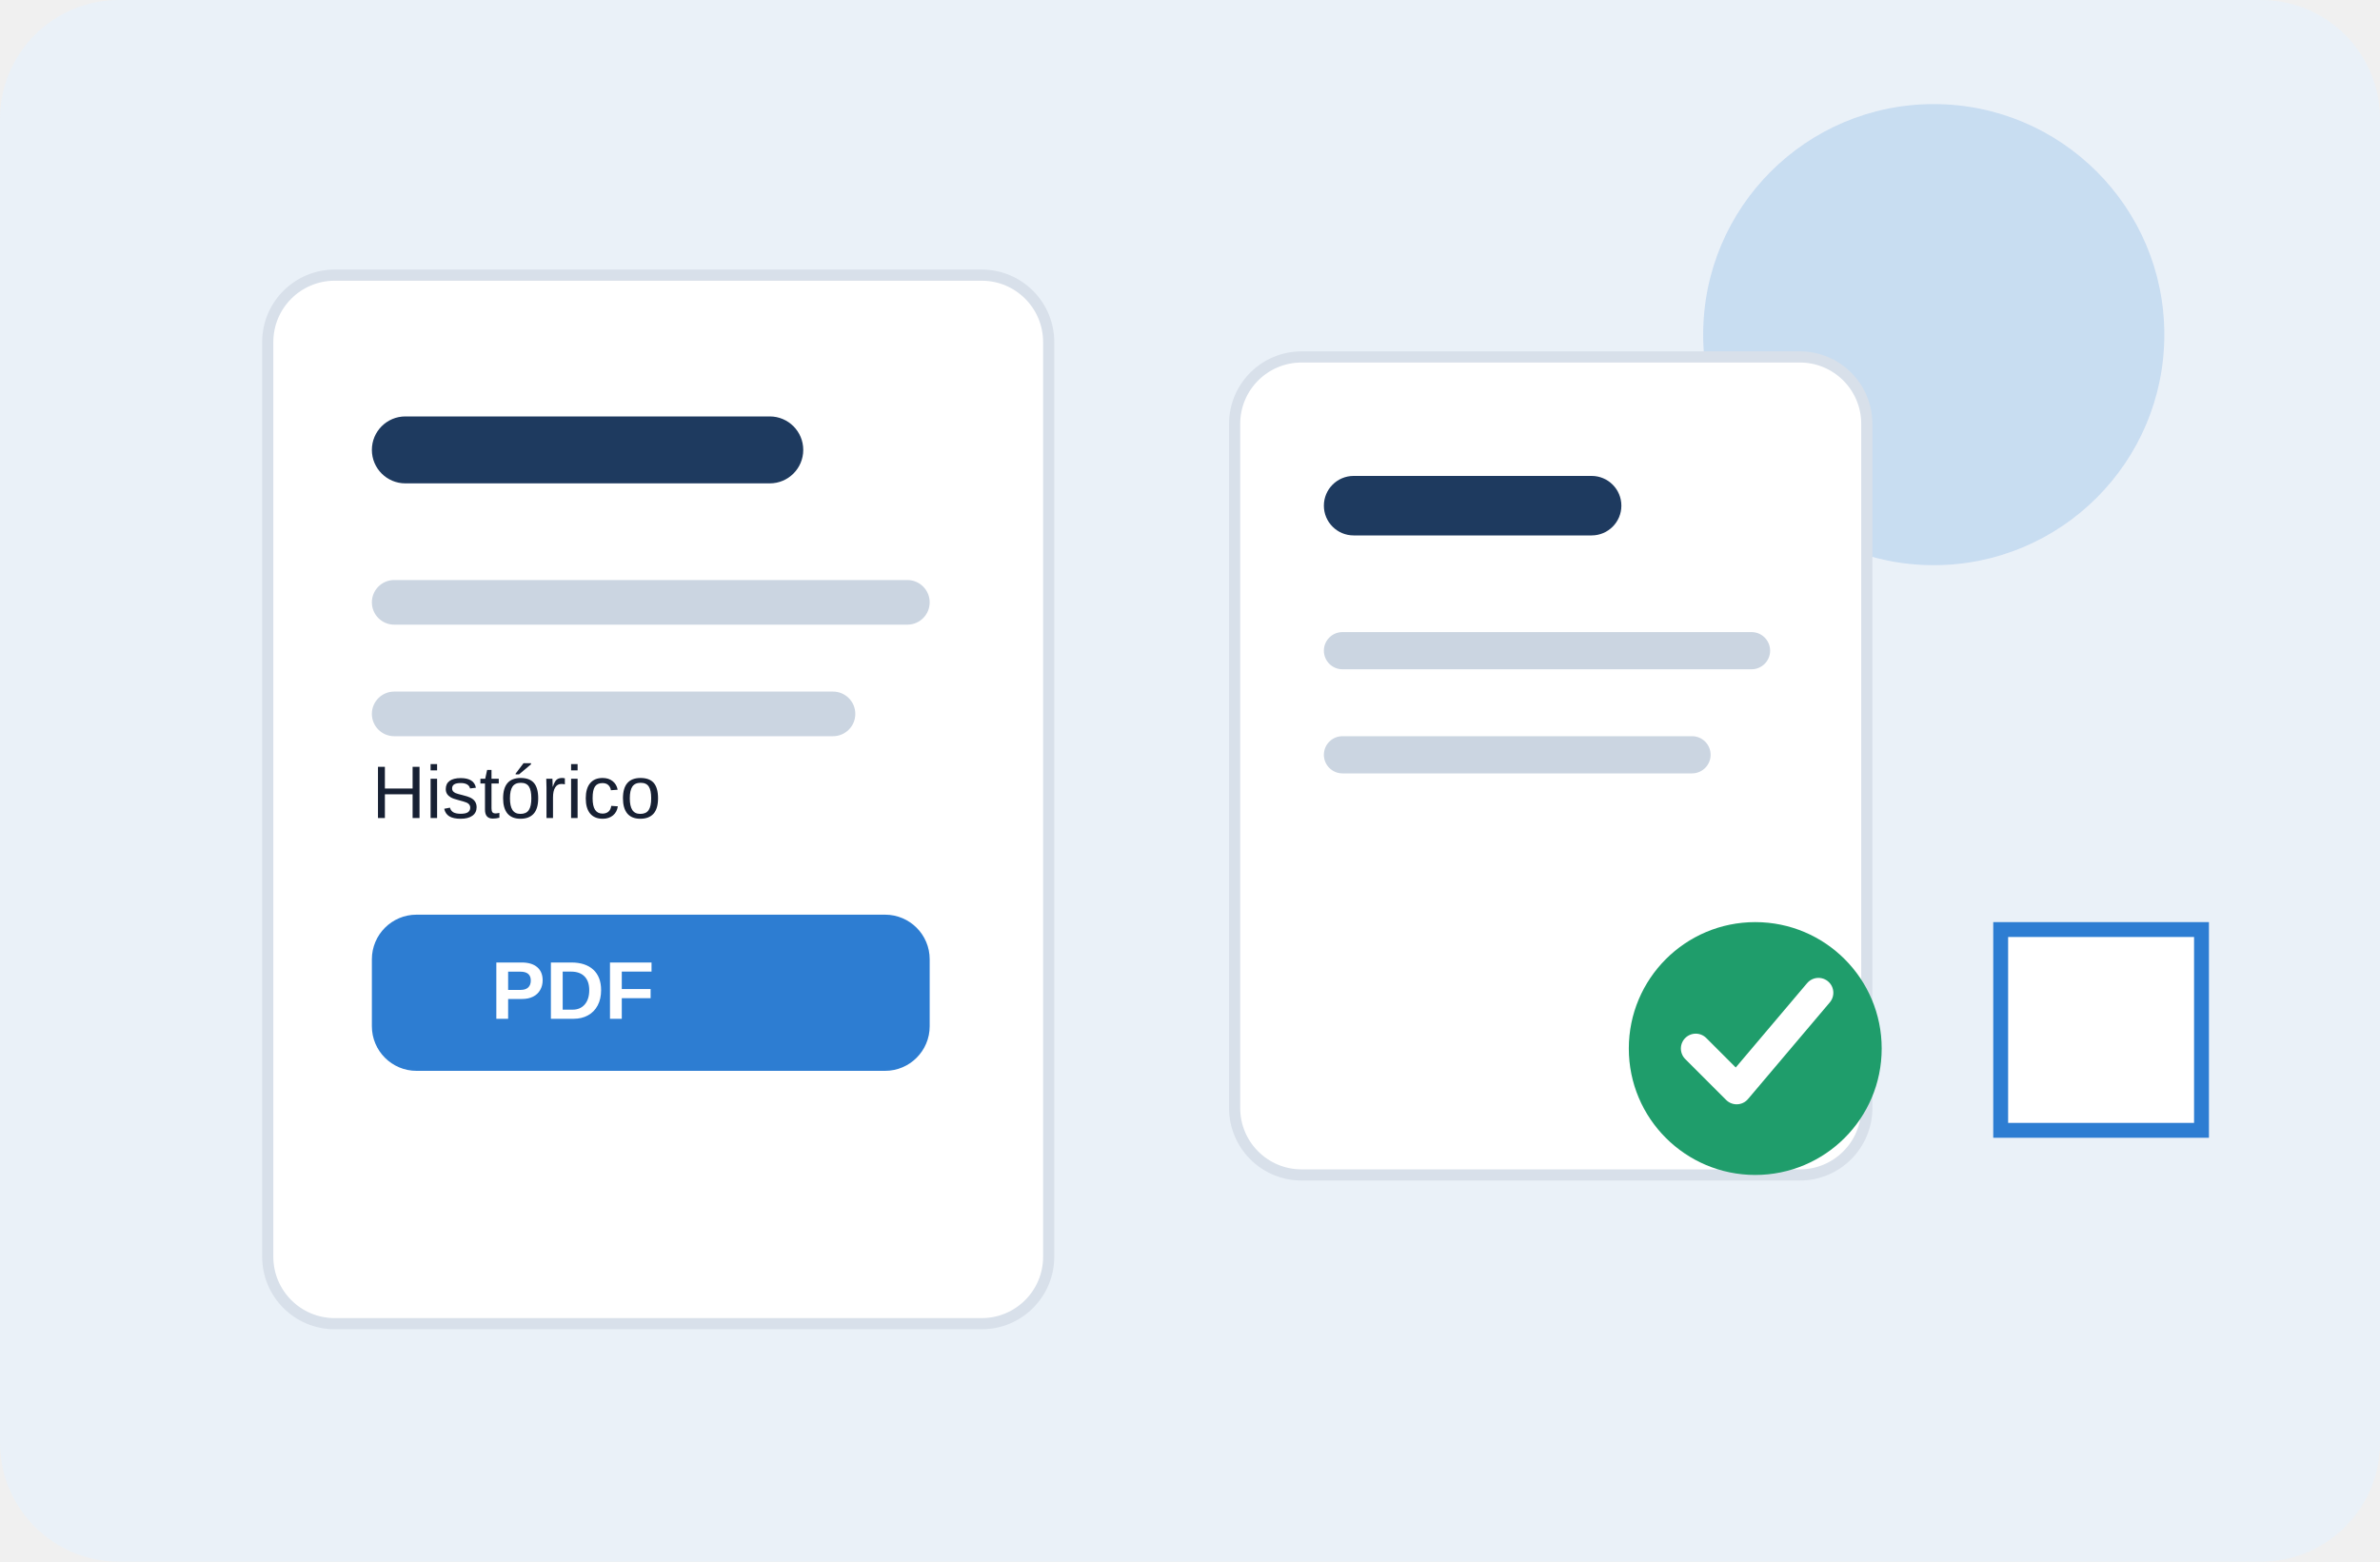
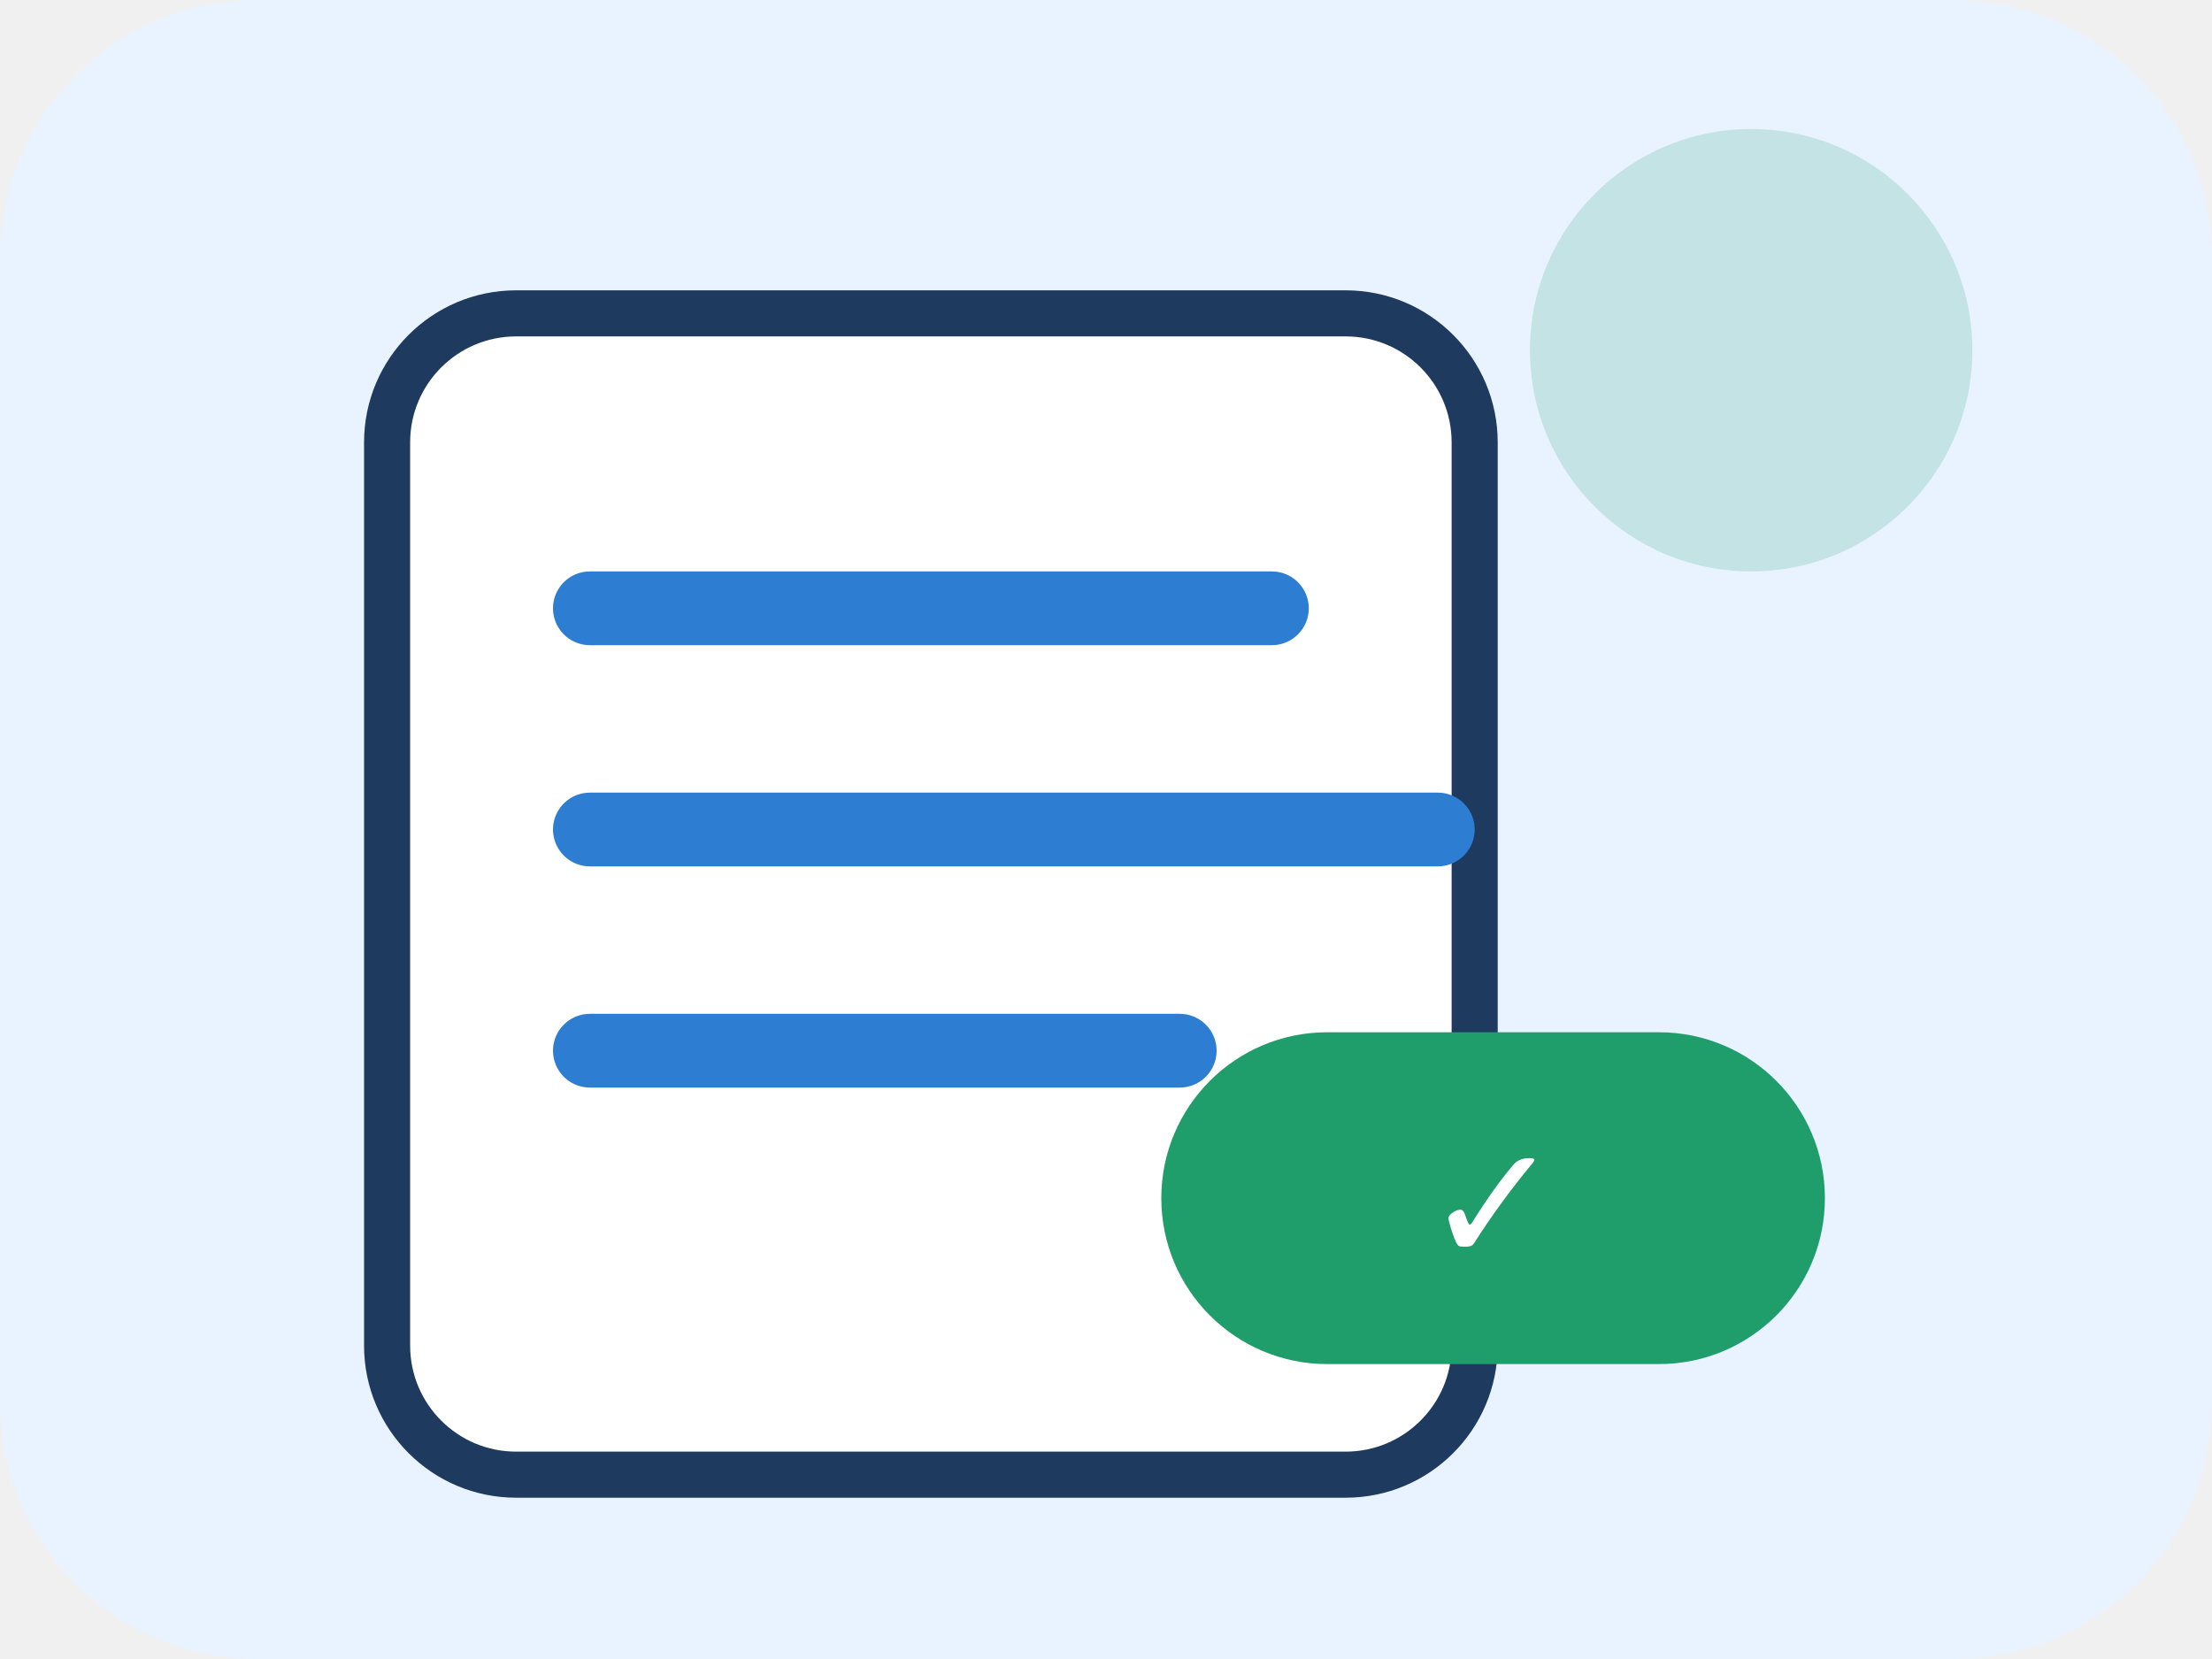
- <svg xmlns="http://www.w3.org/2000/svg" viewBox="0 0 640 420" role="img" aria-labelledby="t">
-   <rect width="640" height="420" rx="32" fill="#EAF1F8" />
-   <circle cx="520" cy="90" r="62" fill="#2D7DD2" opacity=".18" />
-   <rect x="72" y="74" width="210" height="282" rx="18" fill="#fff" stroke="#D8E0EA" stroke-width="3" />
-   <rect x="100" y="112" width="116" height="18" rx="9" fill="#1E3A5F" />
-   <rect x="100" y="156" width="150" height="12" rx="6" fill="#CBD5E1" />
-   <rect x="100" y="186" width="130" height="12" rx="6" fill="#CBD5E1" />
-   <rect x="100" y="246" width="150" height="42" rx="12" fill="#2D7DD2" />
-   <text x="132" y="274" font-family="Arial" font-size="22" font-weight="700" fill="#fff">PDF</text>
-   <rect x="332" y="96" width="170" height="220" rx="18" fill="#fff" stroke="#D8E0EA" stroke-width="3" />
-   <rect x="356" y="128" width="80" height="16" rx="8" fill="#1E3A5F" />
-   <rect x="356" y="170" width="120" height="10" rx="5" fill="#CBD5E1" />
-   <rect x="356" y="198" width="104" height="10" rx="5" fill="#CBD5E1" />
-   <circle cx="472" cy="282" r="34" fill="#1F9D6B" />
-   <path d="M456 282l11 11 22-26" fill="none" stroke="#fff" stroke-width="8" stroke-linecap="round" stroke-linejoin="round" />
-   <text x="100" y="220" font-family="Arial" font-size="20" fill="#172033">Histórico</text>
-   <path d="M538 250h54v54h-54z" rx="12" fill="#fff" stroke="#2D7DD2" stroke-width="4" />
+ <svg xmlns="http://www.w3.org/2000/svg" viewBox="0 0 240 180" role="img" aria-labelledby="t d">
+   <rect width="240" height="180" rx="28" fill="#E8F3FF" />
+   <circle cx="190" cy="38" r="24" fill="#1F9D6B" opacity=".18" />
+   <rect x="42" y="34" width="118" height="126" rx="14" fill="#fff" stroke="#1E3A5F" stroke-width="5" />
+   <path d="M64 66h74M64 90h92M64 114h64" stroke="#2D7DD2" stroke-width="8" stroke-linecap="round" />
+   <rect x="126" y="112" width="72" height="36" rx="18" fill="#1F9D6B" />
+   <text x="162" y="137" font-family="Arial,sans-serif" font-size="18" font-weight="700" text-anchor="middle" fill="#fff">✓</text>
</svg>
